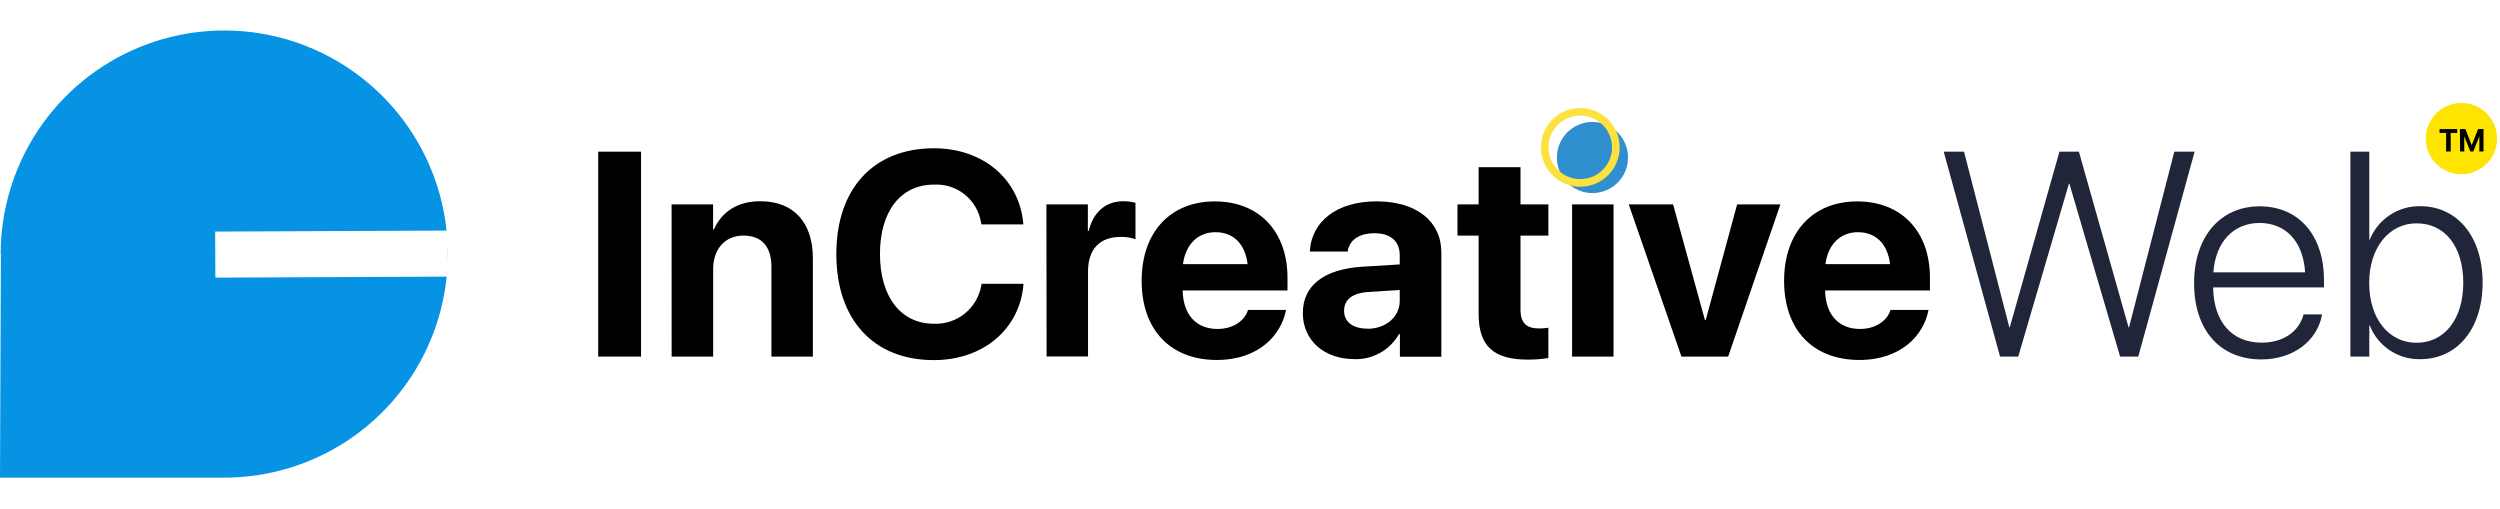
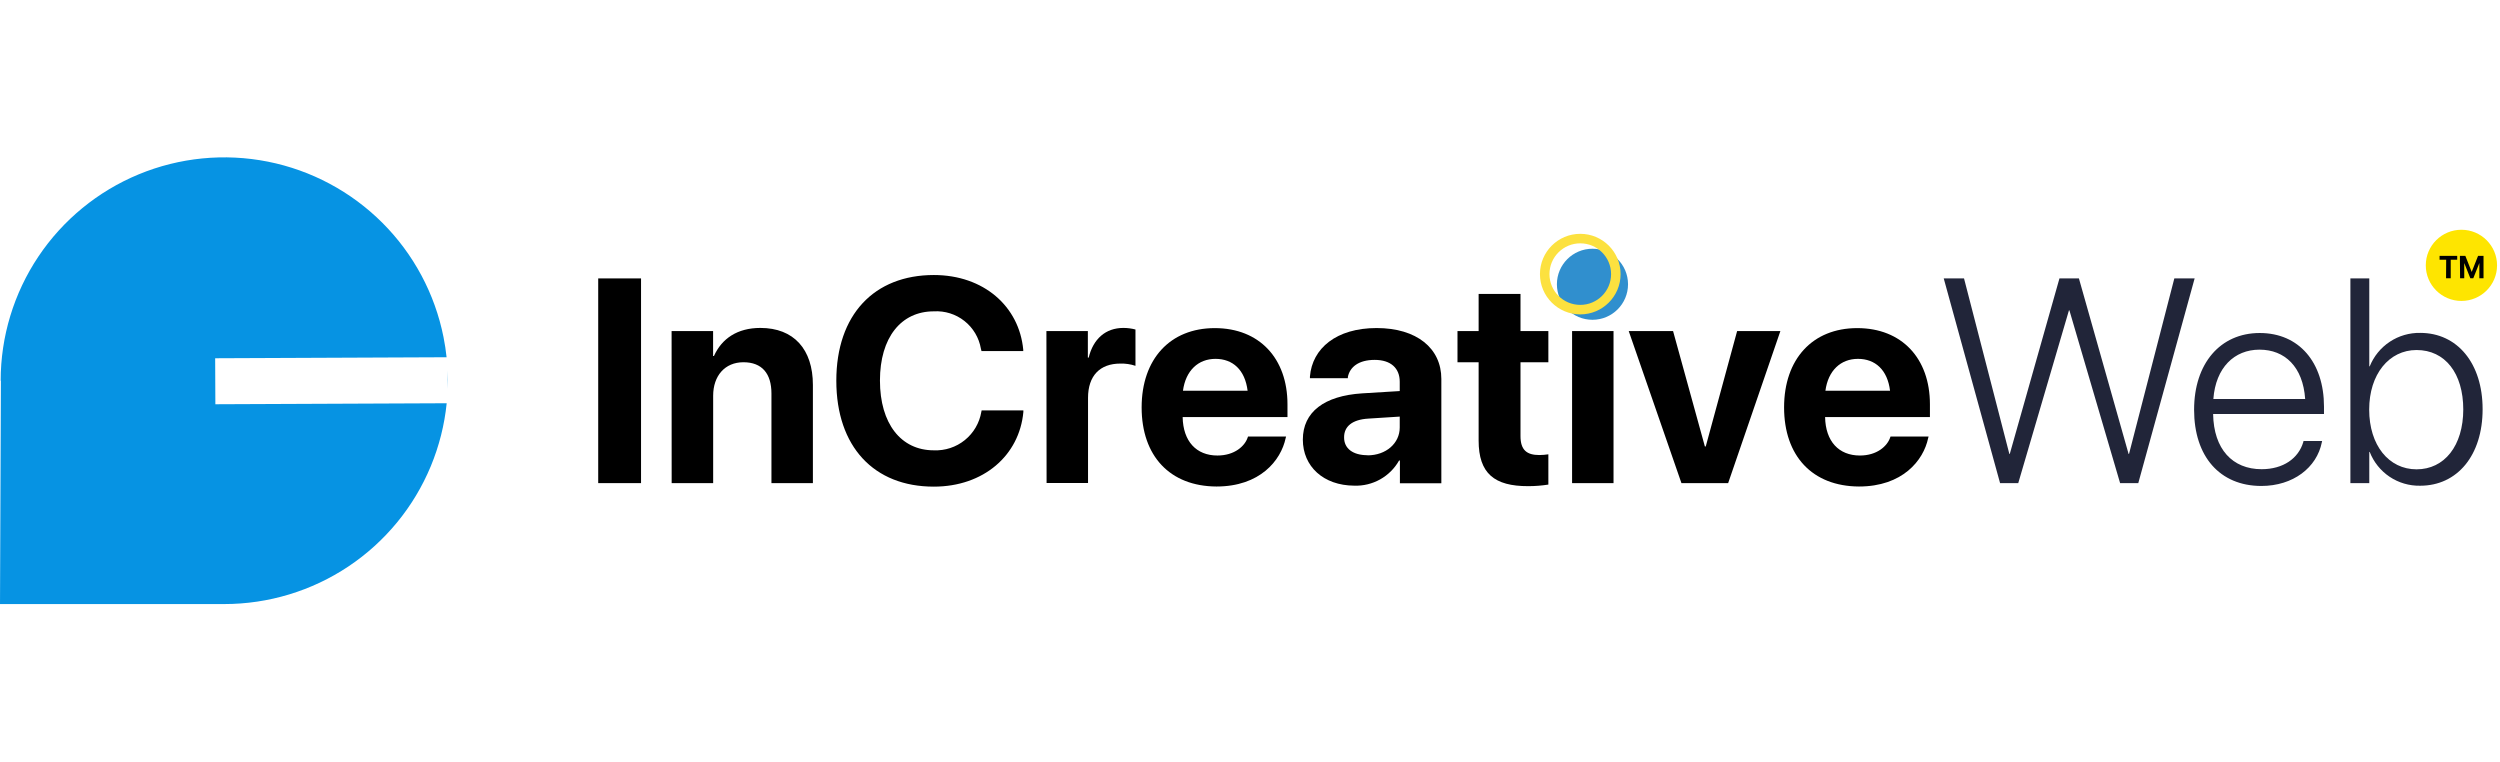
- <svg xmlns="http://www.w3.org/2000/svg" width="246" height="50" viewBox="0 0 246 50" fill="none">
-   <path d="M58.863 14.924H63.078V35.088H58.863V14.924Z" fill="black" />
-   <path d="M66.084 20.111H70.168V22.567H70.251C71.021 20.85 72.559 19.801 74.818 19.801C78.115 19.801 79.987 21.912 79.987 25.417V35.088H75.909V26.258C75.909 24.302 74.985 23.181 73.155 23.181C71.325 23.181 70.174 24.523 70.174 26.479V35.088H66.09L66.084 20.111Z" fill="black" />
-   <path d="M82.295 25C82.295 18.501 86.015 14.59 91.894 14.59C96.789 14.59 100.294 17.673 100.688 21.953V22.079H96.58L96.52 21.84C96.335 20.765 95.759 19.795 94.903 19.117C94.047 18.44 92.972 18.102 91.882 18.167C88.656 18.167 86.588 20.761 86.588 24.982C86.588 29.227 88.656 31.856 91.882 31.856C92.99 31.905 94.077 31.547 94.939 30.85C95.801 30.152 96.378 29.164 96.562 28.07L96.592 27.927H100.7V28.082C100.306 32.369 96.771 35.434 91.894 35.434C85.997 35.44 82.295 31.499 82.295 25Z" fill="black" />
-   <path d="M102.967 20.111H107.045V22.722H107.128C107.575 20.88 108.792 19.801 110.539 19.801C110.941 19.801 111.342 19.853 111.731 19.956V23.533C111.253 23.374 110.75 23.299 110.246 23.313C108.237 23.313 107.063 24.505 107.063 26.693V35.076H102.985L102.967 20.111Z" fill="black" />
-   <path d="M112.338 27.629C112.338 22.86 115.146 19.819 119.534 19.819C123.922 19.819 126.689 22.8 126.689 27.325V28.583H116.374C116.416 30.968 117.716 32.369 119.796 32.369C121.478 32.369 122.497 31.445 122.777 30.581L122.807 30.497H126.551L126.51 30.652C126.045 32.858 123.982 35.422 119.701 35.422C115.122 35.398 112.338 32.417 112.338 27.629ZM116.404 25.99H122.766C122.509 23.921 121.299 22.848 119.606 22.848C117.912 22.848 116.672 23.992 116.404 25.99Z" fill="black" />
-   <path d="M128.199 30.801C128.199 28.076 130.31 26.485 134.03 26.246L137.733 26.02V25.101C137.733 23.772 136.862 22.949 135.27 22.949C133.678 22.949 132.826 23.659 132.629 24.624V24.75H128.897V24.583C129.123 21.816 131.496 19.813 135.455 19.813C139.414 19.813 141.828 21.81 141.828 24.827V35.1H137.75V32.864H137.667C137.228 33.642 136.584 34.284 135.805 34.72C135.026 35.157 134.142 35.37 133.249 35.338C130.226 35.32 128.199 33.442 128.199 30.801ZM134.561 32.351C136.391 32.351 137.733 31.159 137.733 29.609V28.535L134.644 28.732C133.064 28.828 132.259 29.501 132.259 30.563C132.241 31.695 133.148 32.339 134.561 32.339V32.351Z" fill="black" />
-   <path d="M145.497 30.896V23.182H143.416V20.111H145.497V16.45H149.617V20.111H152.359V23.182H149.617V30.449C149.617 31.845 150.249 32.321 151.477 32.321C151.772 32.317 152.067 32.293 152.359 32.25V35.231C151.706 35.334 151.047 35.386 150.386 35.386C147.041 35.398 145.497 34.128 145.497 30.896Z" fill="black" />
-   <path d="M154.556 16.057C154.544 15.623 154.662 15.195 154.894 14.828C155.127 14.461 155.464 14.172 155.862 13.998C156.26 13.824 156.7 13.773 157.128 13.851C157.555 13.928 157.949 14.132 158.26 14.435C158.571 14.739 158.785 15.128 158.873 15.553C158.962 15.978 158.921 16.42 158.757 16.822C158.593 17.224 158.312 17.568 157.952 17.81C157.591 18.052 157.166 18.18 156.732 18.18C156.449 18.184 156.168 18.133 155.906 18.029C155.643 17.924 155.404 17.769 155.201 17.572C154.999 17.374 154.838 17.139 154.727 16.879C154.616 16.619 154.558 16.34 154.556 16.057V16.057ZM154.693 20.111H158.771V35.088H154.693V20.111Z" fill="black" />
-   <path d="M160.268 20.111H164.632L167.762 31.481H167.845L170.934 20.111H175.191L170.051 35.088H165.455L160.268 20.111Z" fill="black" />
-   <path d="M175.555 27.629C175.555 22.86 178.363 19.819 182.751 19.819C187.139 19.819 189.905 22.8 189.905 27.325V28.583H179.591C179.633 30.968 180.932 32.369 183.019 32.369C184.695 32.369 185.714 31.445 186 30.581L186.03 30.497H189.774L189.732 30.652C189.273 32.858 187.205 35.422 182.924 35.422C178.339 35.398 175.555 32.417 175.555 27.629ZM179.621 25.99H185.982C185.732 23.921 184.516 22.848 182.822 22.848C181.129 22.848 179.889 23.992 179.621 25.99Z" fill="black" />
-   <path d="M242.203 17.142C244.139 17.142 245.709 15.572 245.709 13.636C245.709 11.7 244.139 10.131 242.203 10.131C240.267 10.131 238.697 11.7 238.697 13.636C238.697 15.572 240.267 17.142 242.203 17.142Z" fill="#FEE500" />
-   <path d="M240.703 13.082H240.053V12.7H241.788V13.082H241.15V14.906H240.691L240.703 13.082Z" fill="black" />
-   <path d="M242.055 12.7H242.591L243.217 14.286L243.843 12.7H244.38V14.906H243.969V13.41L243.372 14.906H243.08L242.484 13.41V14.906H242.073L242.055 12.7Z" fill="black" />
-   <path d="M191.262 14.924H193.259L197.719 32.214H197.76L202.649 14.924H204.563L209.452 32.214H209.494L213.953 14.924H215.951L210.406 35.088H208.617L203.627 18.066H203.585L198.595 35.088H196.806L191.262 14.924Z" fill="#212539" />
-   <path d="M215.898 27.862C215.898 23.307 218.468 20.302 222.355 20.302C226.243 20.302 228.681 23.211 228.681 27.558V28.279H217.771C217.824 31.749 219.684 33.717 222.54 33.717C224.681 33.717 226.159 32.643 226.636 31.063L226.666 30.938H228.496L228.466 31.075C227.966 33.562 225.646 35.368 222.504 35.368C218.426 35.356 215.898 32.465 215.898 27.862ZM217.794 26.8H226.827C226.612 23.629 224.824 21.941 222.337 21.941C219.851 21.941 218.021 23.712 217.794 26.8Z" fill="#212539" />
-   <path d="M233.181 32.017H233.139V35.088H231.279V14.924H233.139V23.587H233.181C233.578 22.598 234.266 21.753 235.154 21.164C236.042 20.575 237.088 20.27 238.154 20.29C241.79 20.29 244.289 23.271 244.289 27.808C244.289 32.351 241.802 35.344 238.142 35.344C237.074 35.364 236.025 35.056 235.138 34.461C234.251 33.866 233.568 33.013 233.181 32.017V32.017ZM242.387 27.844C242.387 24.267 240.598 21.977 237.79 21.977C235.083 21.977 233.128 24.362 233.128 27.844C233.128 31.355 235.053 33.728 237.79 33.728C240.526 33.728 242.387 31.415 242.387 27.82V27.844Z" fill="#212539" />
-   <path d="M156.699 19C158.632 19 160.199 17.433 160.199 15.5C160.199 13.567 158.632 12 156.699 12C154.766 12 153.199 13.567 153.199 15.5C153.199 17.433 154.766 19 156.699 19Z" fill="#308FCE" />
-   <path d="M155.5 18C157.433 18 159 16.433 159 14.5C159 12.567 157.433 11 155.5 11C153.567 11 152 12.567 152 14.5C152 16.433 153.567 18 155.5 18Z" stroke="#FCE13F" stroke-width="0.75" stroke-miterlimit="10" />
-   <path fill-rule="evenodd" clip-rule="evenodd" d="M0 47C0 47 0.089 26.383 0.089 25H0.066C0.066 20.649 1.356 16.395 3.774 12.777C6.191 9.159 9.628 6.339 13.648 4.674C17.668 3.009 22.092 2.574 26.36 3.423C30.628 4.273 34.548 6.368 37.624 9.446C40.701 12.523 42.795 16.444 43.644 20.712C43.774 21.368 43.874 22.027 43.944 22.689L21.173 22.788L21.192 27.319L43.953 27.22C43.738 29.341 43.215 31.432 42.389 33.423C40.723 37.443 37.903 40.879 34.284 43.295C30.665 45.712 26.411 47.001 22.06 47H0ZM44.051 25.814C44.073 25.208 44.07 24.601 44.043 23.994L44.051 25.814Z" fill="#0693E3" />
+ <svg xmlns="http://www.w3.org/2000/svg" width="197" height="60" viewBox="0 0 197 60" fill="none">
+   <path d="M47.139 21.939H50.514V38.07H47.139V21.939Z" fill="black" />
+   <path d="M52.922 26.089H56.192V28.054H56.259C56.875 26.68 58.107 25.841 59.916 25.841C62.557 25.841 64.056 27.529 64.056 30.334V38.07H60.79V31.006C60.79 29.442 60.05 28.545 58.584 28.545C57.119 28.545 56.197 29.618 56.197 31.183V38.07H52.927L52.922 26.089Z" fill="black" />
+   <path d="M65.902 30C65.902 24.801 68.882 21.672 73.589 21.672C77.509 21.672 80.316 24.138 80.632 27.563V27.663H77.342L77.294 27.472C77.145 26.612 76.684 25.836 75.999 25.294C75.314 24.752 74.452 24.481 73.58 24.534C70.997 24.534 69.34 26.609 69.34 29.986C69.34 33.382 70.997 35.485 73.58 35.485C74.467 35.524 75.338 35.238 76.028 34.68C76.718 34.122 77.181 33.331 77.328 32.456L77.352 32.342H80.641V32.466C80.326 35.895 77.495 38.347 73.589 38.347C68.867 38.352 65.902 35.199 65.902 30Z" fill="black" />
+   <path d="M82.457 26.089H85.723V28.178H85.789C86.147 26.704 87.122 25.841 88.521 25.841C88.843 25.841 89.164 25.882 89.475 25.965V28.827C89.093 28.699 88.69 28.639 88.286 28.65C86.677 28.65 85.737 29.604 85.737 31.355V38.061H82.471L82.457 26.089Z" fill="black" />
+   <path d="M89.961 32.103C89.961 28.288 92.21 25.855 95.724 25.855C99.238 25.855 101.453 28.24 101.453 31.86V32.867H93.193C93.227 34.774 94.268 35.895 95.933 35.895C97.28 35.895 98.096 35.156 98.321 34.464L98.345 34.398H101.343L101.31 34.522C100.938 36.286 99.286 38.337 95.857 38.337C92.19 38.318 89.961 35.934 89.961 32.103ZM93.217 30.792H98.312C98.106 29.137 97.137 28.278 95.781 28.278C94.425 28.278 93.432 29.194 93.217 30.792Z" fill="black" />
+   <path d="M102.664 34.641C102.664 32.461 104.355 31.188 107.334 30.997L110.299 30.816V30.081C110.299 29.017 109.602 28.359 108.327 28.359C107.052 28.359 106.369 28.927 106.212 29.7V29.8H103.223V29.666C103.404 27.453 105.304 25.85 108.475 25.85C111.645 25.85 113.578 27.448 113.578 29.862V38.08H110.313V36.291H110.246C109.895 36.913 109.379 37.427 108.755 37.776C108.131 38.125 107.423 38.296 106.708 38.27C104.287 38.256 102.664 36.754 102.664 34.641ZM107.759 35.881C109.224 35.881 110.299 34.927 110.299 33.687V32.828L107.825 32.986C106.56 33.062 105.915 33.601 105.915 34.45C105.901 35.356 106.627 35.871 107.759 35.871V35.881Z" fill="black" />
+   <path d="M116.516 34.717V28.545H114.85V26.089H116.516V23.16H119.815V26.089H122.011V28.545H119.815V34.36C119.815 35.476 120.322 35.857 121.305 35.857C121.541 35.854 121.777 35.835 122.011 35.8V38.185C121.488 38.267 120.961 38.309 120.431 38.309C117.753 38.318 116.516 37.303 116.516 34.717Z" fill="black" />
+   <path d="M123.77 22.846C123.761 22.498 123.855 22.156 124.041 21.863C124.227 21.569 124.497 21.338 124.816 21.199C125.135 21.059 125.487 21.018 125.83 21.081C126.172 21.143 126.487 21.306 126.736 21.548C126.985 21.791 127.157 22.102 127.227 22.442C127.299 22.782 127.266 23.136 127.134 23.458C127.003 23.779 126.778 24.055 126.49 24.248C126.201 24.442 125.86 24.544 125.513 24.544C125.286 24.547 125.061 24.506 124.851 24.423C124.641 24.34 124.449 24.215 124.287 24.057C124.125 23.899 123.996 23.711 123.907 23.503C123.818 23.295 123.772 23.072 123.77 22.846ZM123.88 26.089H127.146V38.07H123.88V26.089Z" fill="black" />
+   <path d="M128.344 26.089H131.838L134.345 35.184H134.412L136.885 26.089H140.294L136.178 38.07H132.498L128.344 26.089Z" fill="black" />
+   <path d="M140.586 32.103C140.586 28.288 142.835 25.855 146.349 25.855C149.863 25.855 152.078 28.24 152.078 31.86V32.867H143.818C143.852 34.774 144.892 35.895 146.563 35.895C147.905 35.895 148.721 35.156 148.95 34.464L148.974 34.398H151.973L151.939 34.522C151.571 36.286 149.915 38.337 146.487 38.337C142.815 38.318 140.586 35.934 140.586 32.103ZM143.842 30.792H148.936C148.736 29.137 147.762 28.278 146.405 28.278C145.05 28.278 144.057 29.194 143.842 30.792Z" fill="black" />
+   <path d="M193.96 23.714C195.51 23.714 196.768 22.458 196.768 20.909C196.768 19.36 195.51 18.105 193.96 18.105C192.41 18.105 191.152 19.36 191.152 20.909C191.152 22.458 192.41 23.714 193.96 23.714Z" fill="#FEE500" />
+   <path d="M192.759 20.465H192.238V20.16H193.628V20.465H193.117V21.925H192.749L192.759 20.465Z" fill="black" />
+   <path d="M193.84 20.16H194.269L194.77 21.429L195.272 20.16H195.702V21.925H195.373V20.728L194.895 21.925H194.661L194.183 20.728V21.925H193.854L193.84 20.16Z" fill="black" />
+   <path d="M153.166 21.939H154.765L158.337 35.771H158.37L162.285 21.939H163.818L167.733 35.771H167.766L171.337 21.939H172.937L168.497 38.07H167.064L163.068 24.453H163.034L159.038 38.07H157.606L153.166 21.939Z" fill="#212539" />
+   <path d="M172.895 32.289C172.895 28.645 174.953 26.241 178.065 26.241C181.179 26.241 183.131 28.569 183.131 32.046V32.623H174.394C174.437 35.399 175.926 36.973 178.214 36.973C179.928 36.973 181.112 36.115 181.494 34.851L181.518 34.751H182.983L182.959 34.86C182.559 36.849 180.701 38.294 178.185 38.294C174.919 38.285 172.895 35.971 172.895 32.289ZM174.413 31.44H181.647C181.474 28.903 180.043 27.553 178.051 27.553C176.06 27.553 174.595 28.97 174.413 31.44Z" fill="#212539" />
+   <path d="M186.734 35.614H186.7V38.07H185.211V21.939H186.7V28.869H186.734C187.052 28.078 187.603 27.402 188.314 26.931C189.025 26.46 189.863 26.216 190.717 26.232C193.628 26.232 195.63 28.617 195.63 32.246C195.63 35.881 193.638 38.275 190.707 38.275C189.852 38.291 189.012 38.045 188.301 37.569C187.591 37.093 187.044 36.41 186.734 35.614ZM194.106 32.275C194.106 29.413 192.674 27.582 190.425 27.582C188.257 27.582 186.692 29.489 186.692 32.275C186.692 35.084 188.233 36.983 190.425 36.983C192.616 36.983 194.106 35.132 194.106 32.256V32.275Z" fill="#212539" />
+   <path d="M125.486 25.2C127.034 25.2 128.289 23.947 128.289 22.4C128.289 20.854 127.034 19.6 125.486 19.6C123.938 19.6 122.684 20.854 122.684 22.4C122.684 23.947 123.938 25.2 125.486 25.2Z" fill="#308FCE" />
+   <path d="M124.526 24.4C126.073 24.4 127.328 23.146 127.328 21.6C127.328 20.054 126.073 18.8 124.526 18.8C122.978 18.8 121.723 20.054 121.723 21.6C121.723 23.146 122.978 24.4 124.526 24.4Z" stroke="#FCE13F" stroke-width="0.75" stroke-miterlimit="10" />
+   <path fill-rule="evenodd" clip-rule="evenodd" d="M0 47.6C0 47.6 0.072 31.107 0.072 30H0.053C0.053 26.519 1.086 23.116 3.022 20.221C4.958 17.327 7.71 15.071 10.929 13.739C14.149 12.407 17.692 12.059 21.109 12.738C24.527 13.418 27.666 15.095 30.13 17.556C32.594 20.018 34.271 23.155 34.95 26.569C35.055 27.094 35.135 27.622 35.191 28.151L16.955 28.23L16.971 31.855L35.199 31.776C35.026 33.473 34.607 35.145 33.946 36.739C32.612 39.954 30.353 42.703 27.455 44.636C24.557 46.569 21.15 47.601 17.666 47.6H0ZM35.276 30.651C35.294 30.166 35.292 29.68 35.27 29.195L35.276 30.651Z" fill="#0693E3" />
</svg>
